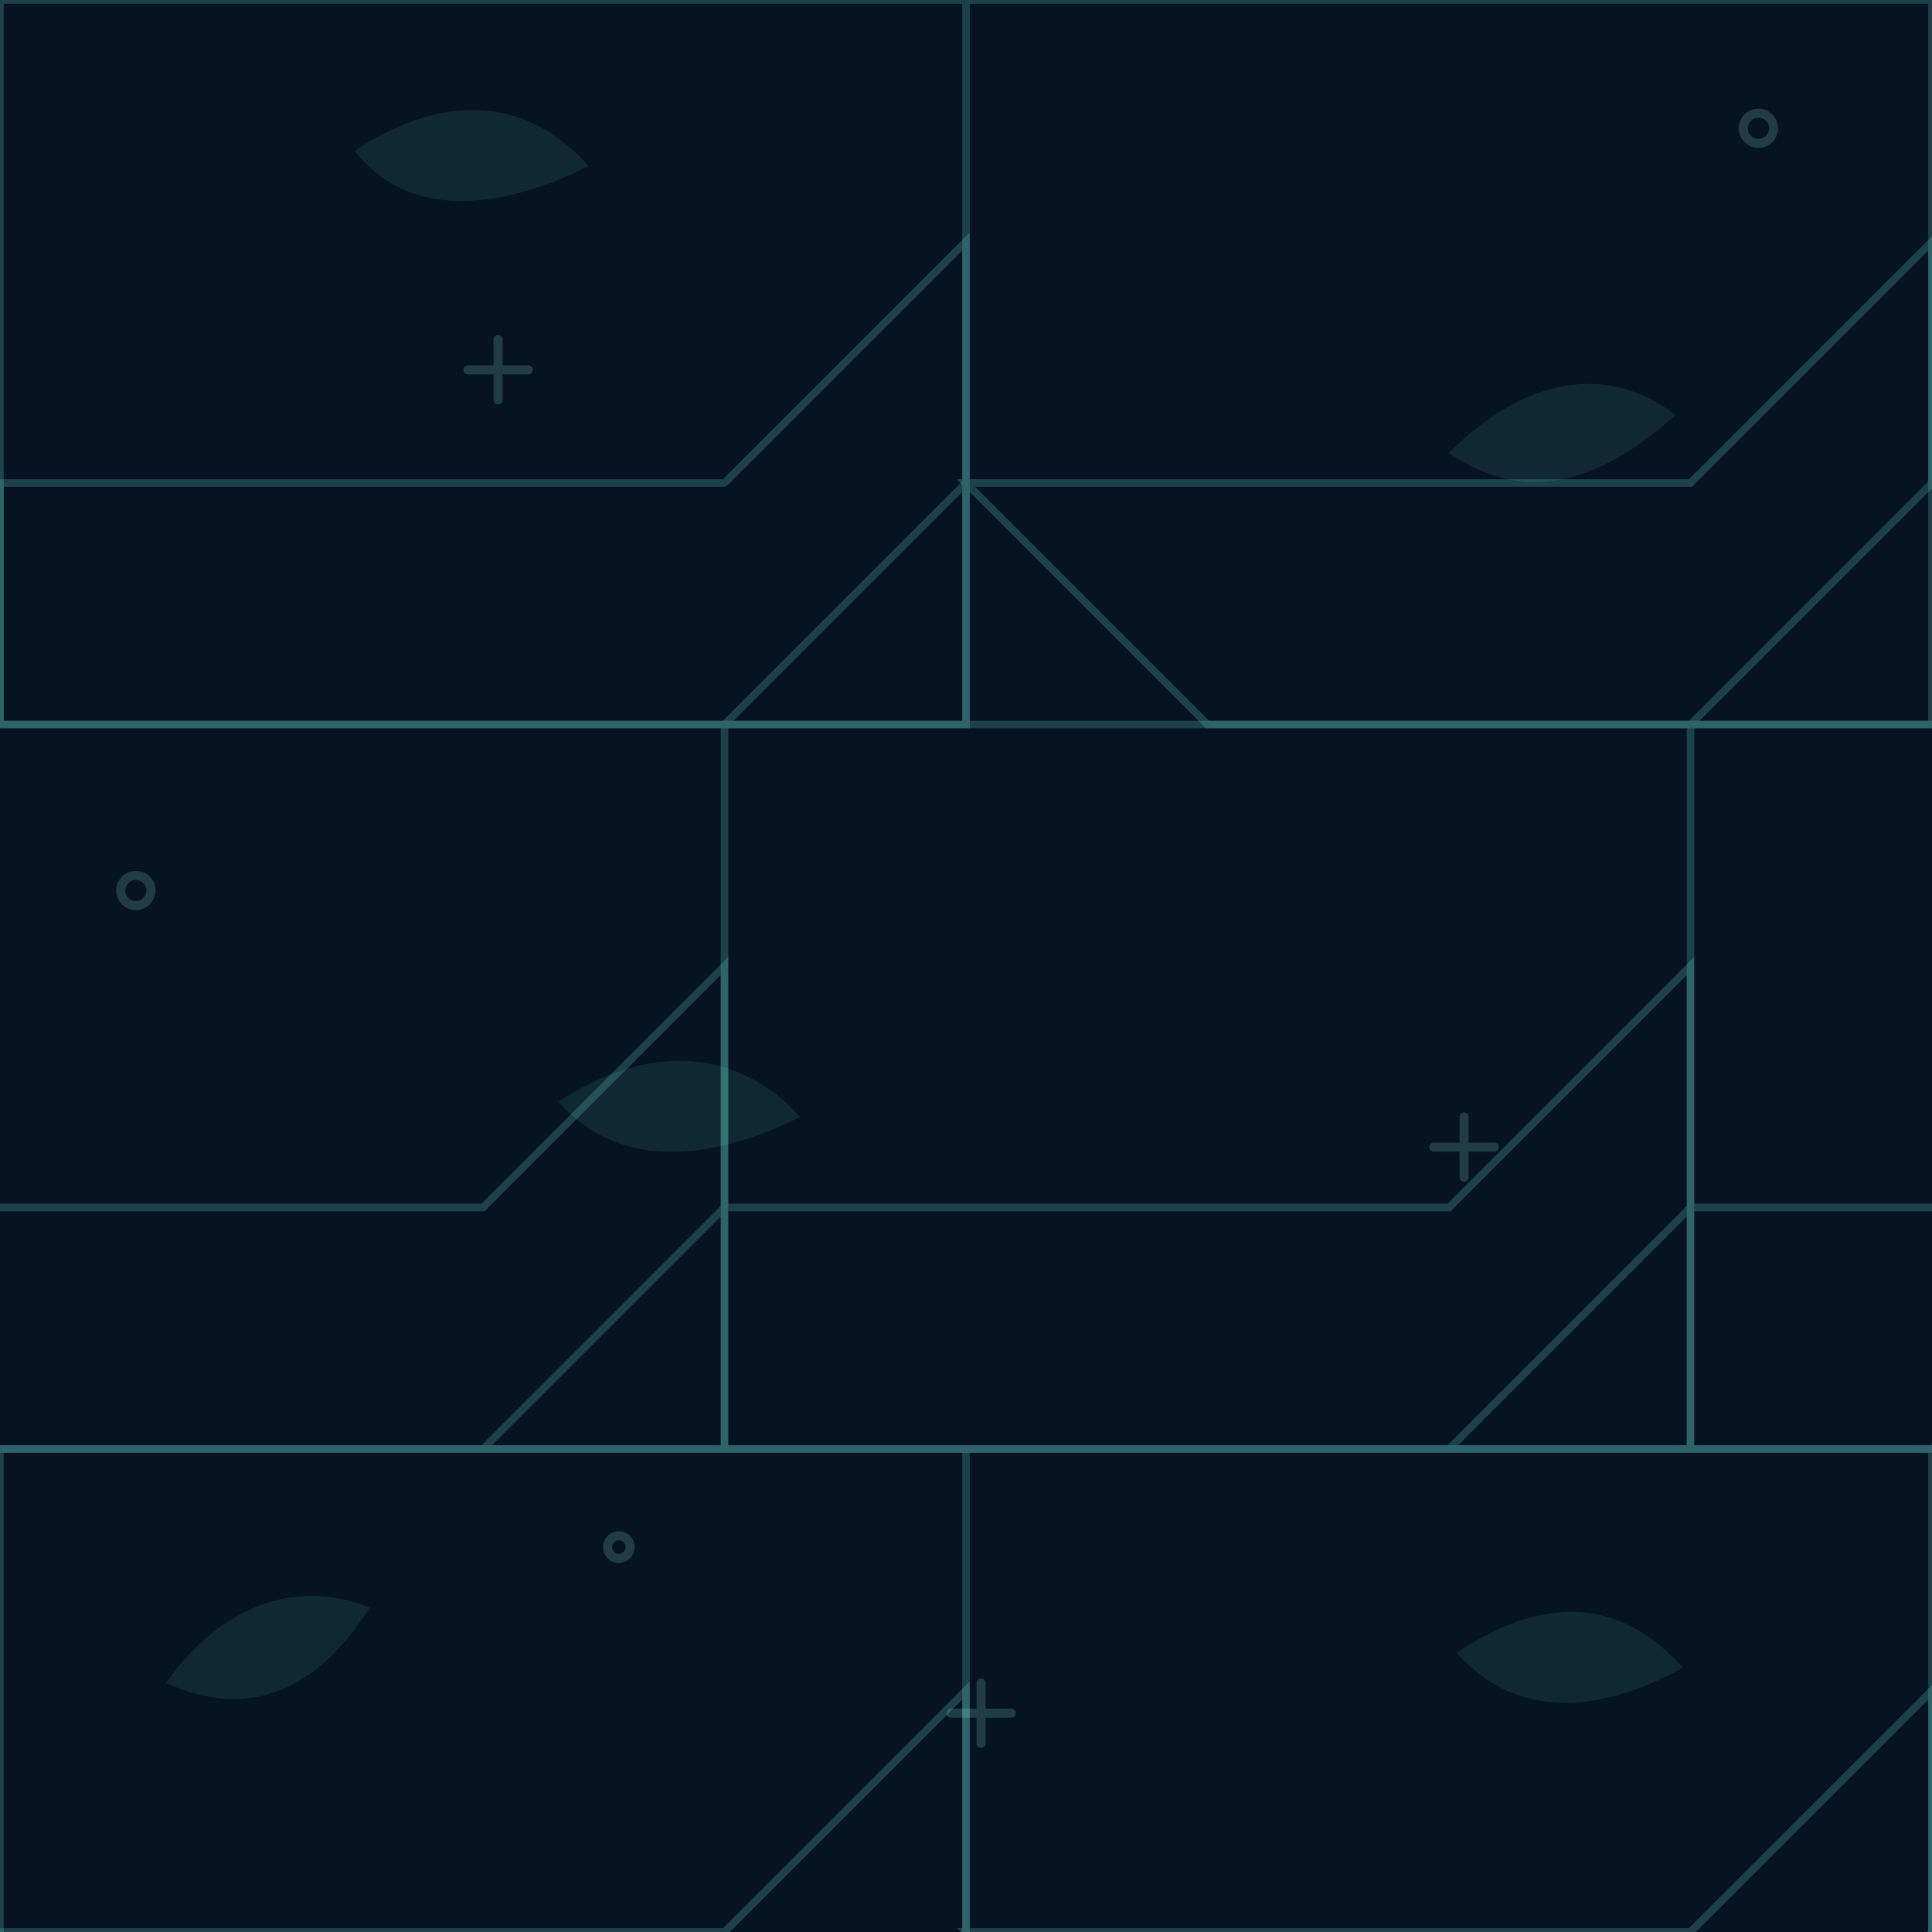
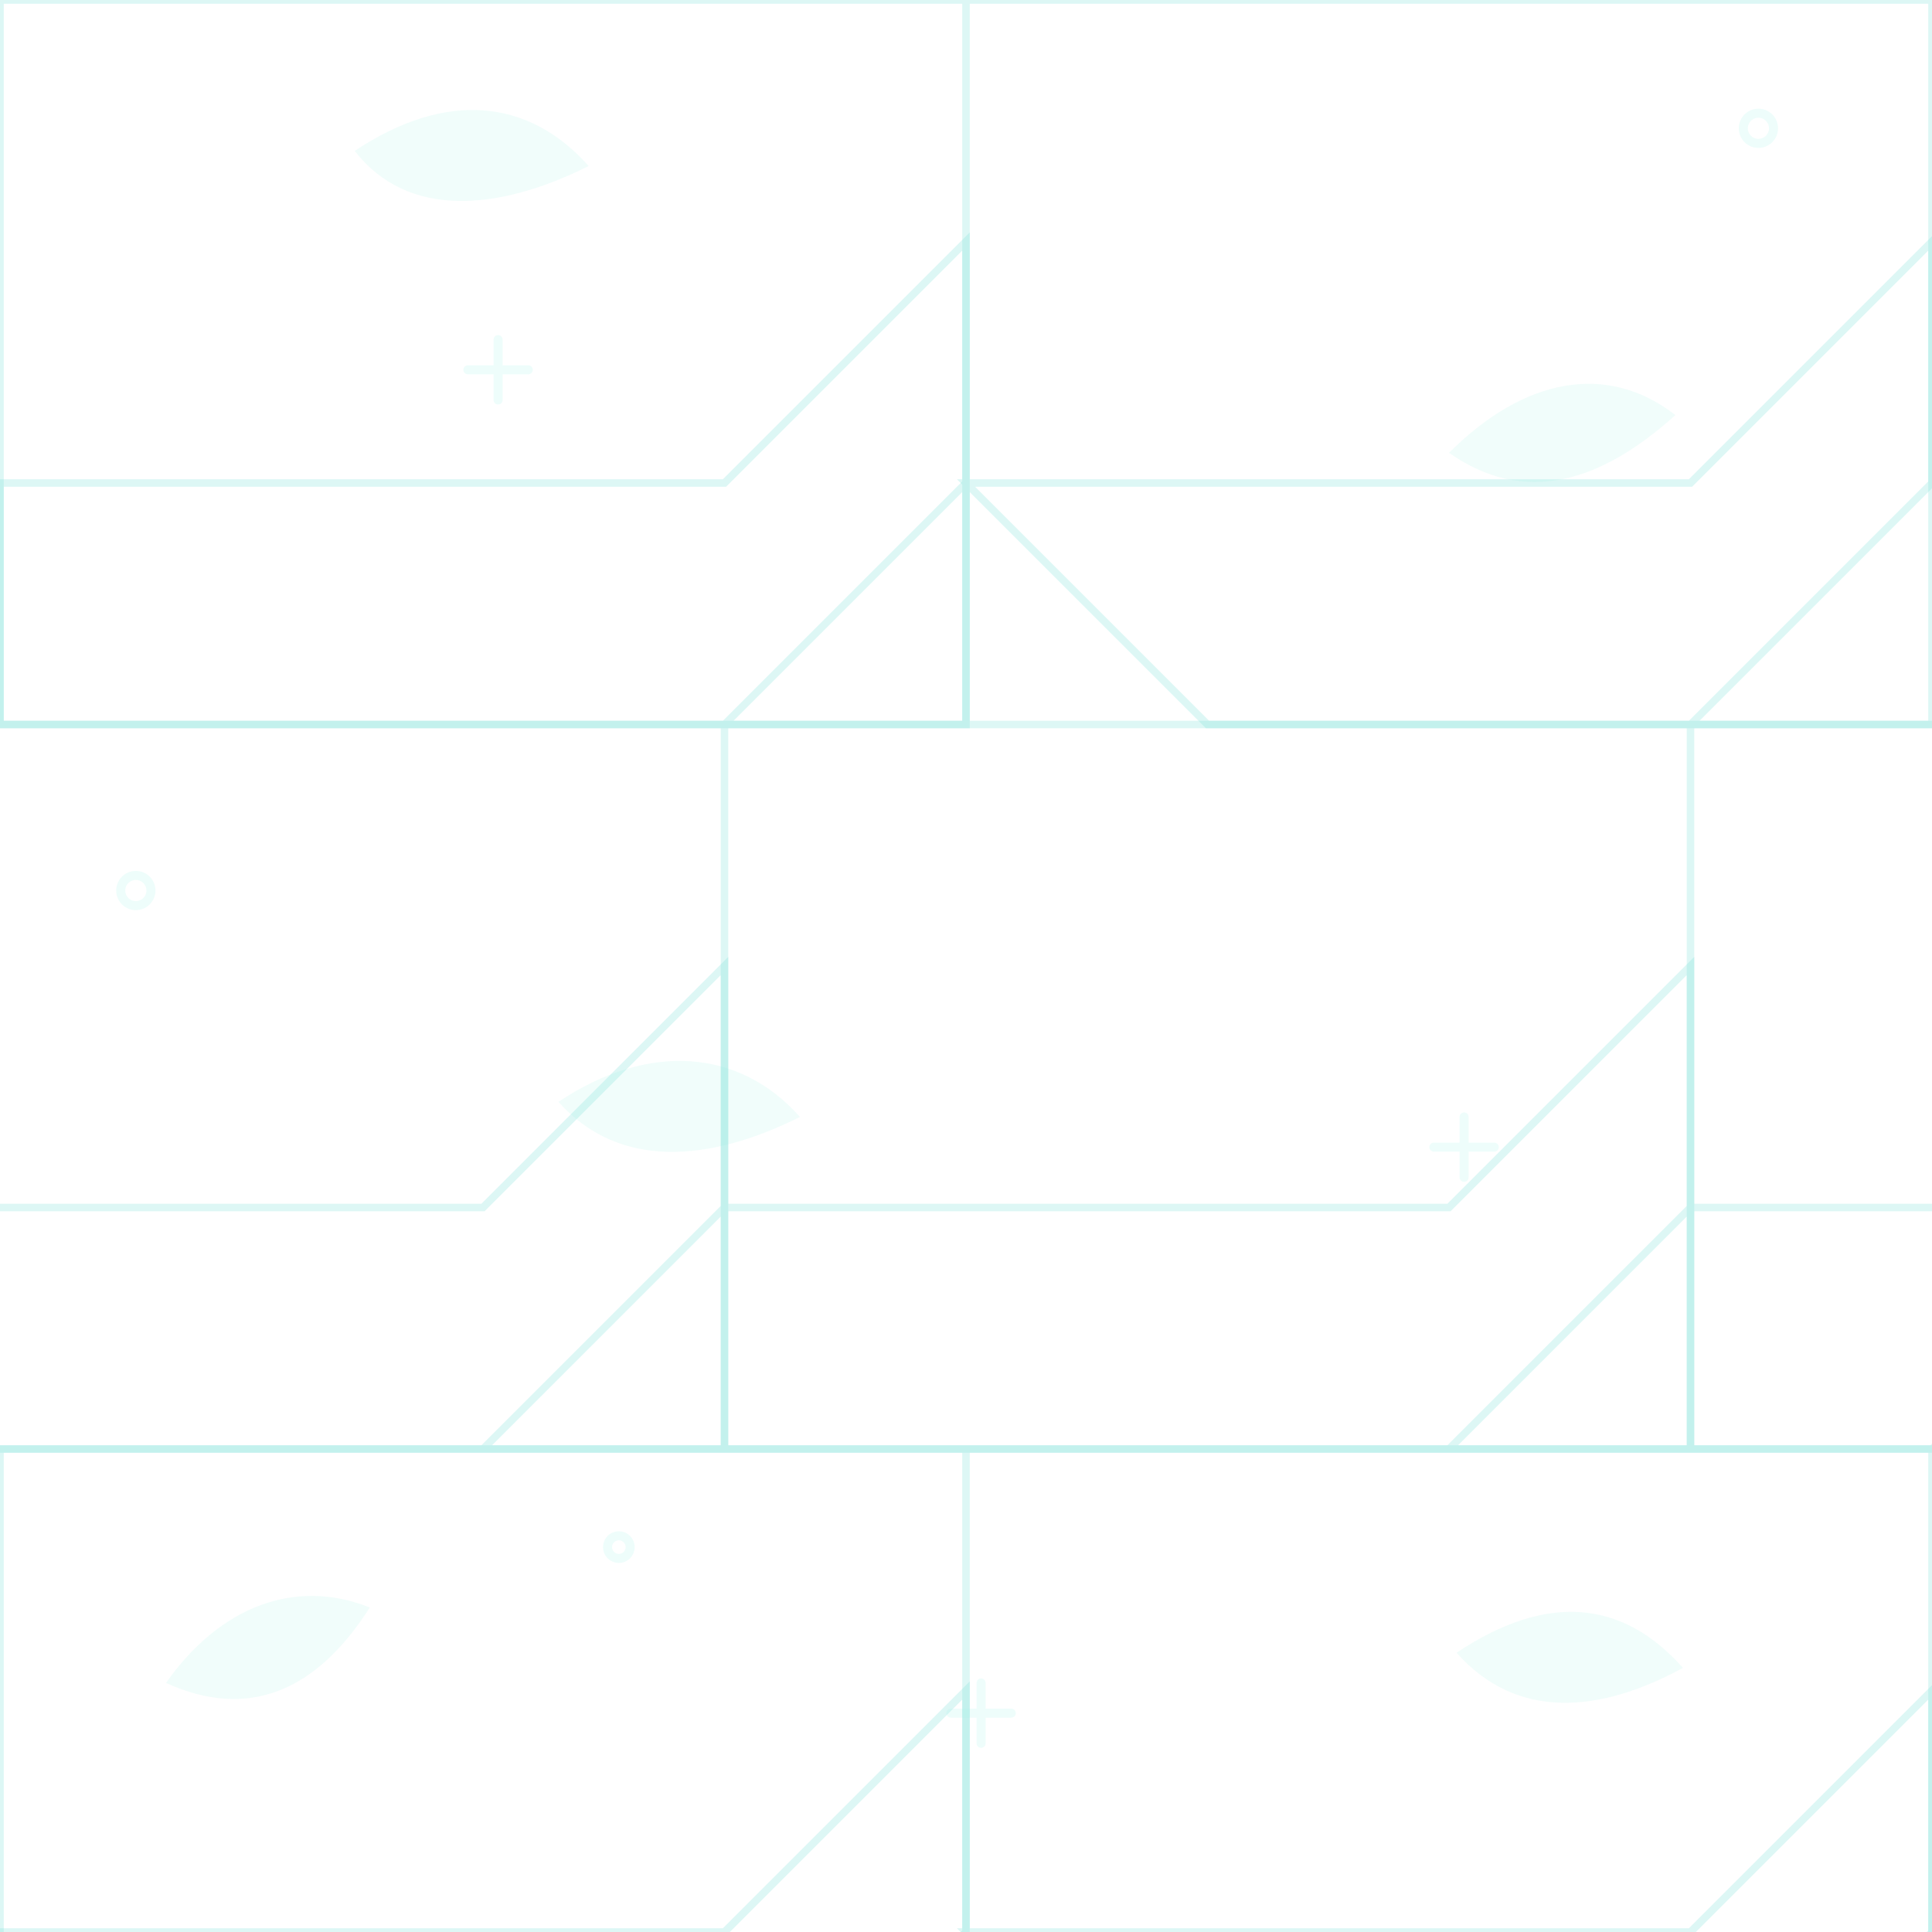
<svg xmlns="http://www.w3.org/2000/svg" width="256" height="256" viewBox="0 0 256 256" fill="none">
-   <rect width="256" height="256" fill="#061322" />
  <g stroke="#68D9D0" stroke-opacity=".23" stroke-width="1">
    <path d="M0 0h128v64l-32 32H0zM128 0h128v64l-32 32h-96zM-32 96h128v64l-32 32H-32zM96 96h128v64l-32 32H96zM224 96h64v64l-32 32h-32zM0 192h128v64l-32 32H0zM128 192h128v64l-32 32h-96z" />
    <path d="M0 64h96l32-32v64H0zM128 64h96l32-32v64h-96zM-32 160h96l32-32v64H-32zM96 160h96l32-32v64H96zM224 160h64l32-32v64h-96zM0 256h96l32-32v64H0zM128 256h96l32-32v64h-96z" />
  </g>
  <g fill="#6EE7D8" fill-opacity=".10">
    <path d="M47 20c12-8 23-7 31 2-12 6-24 7-31-2Zm145 40c10-10 21-12 30-5-10 9-20 12-30 5Zm-118 86c12-8 24-7 32 2-12 6-24 7-32-2Zm119 73c12-8 22-7 30 2-11 6-22 7-30-2ZM22 223c7-10 17-14 27-10-7 11-16 15-27 10Z" />
  </g>
  <g stroke="#A6F5E9" stroke-opacity=".18" stroke-width="1.2" stroke-linecap="round">
    <path d="M62 49h8m-4-4v8M190 152h8m-4-4v8M126 227h8m-4-4v8" />
    <circle cx="18" cy="118" r="2" />
    <circle cx="233" cy="17" r="2" />
    <circle cx="82" cy="205" r="1.5" />
  </g>
</svg>
